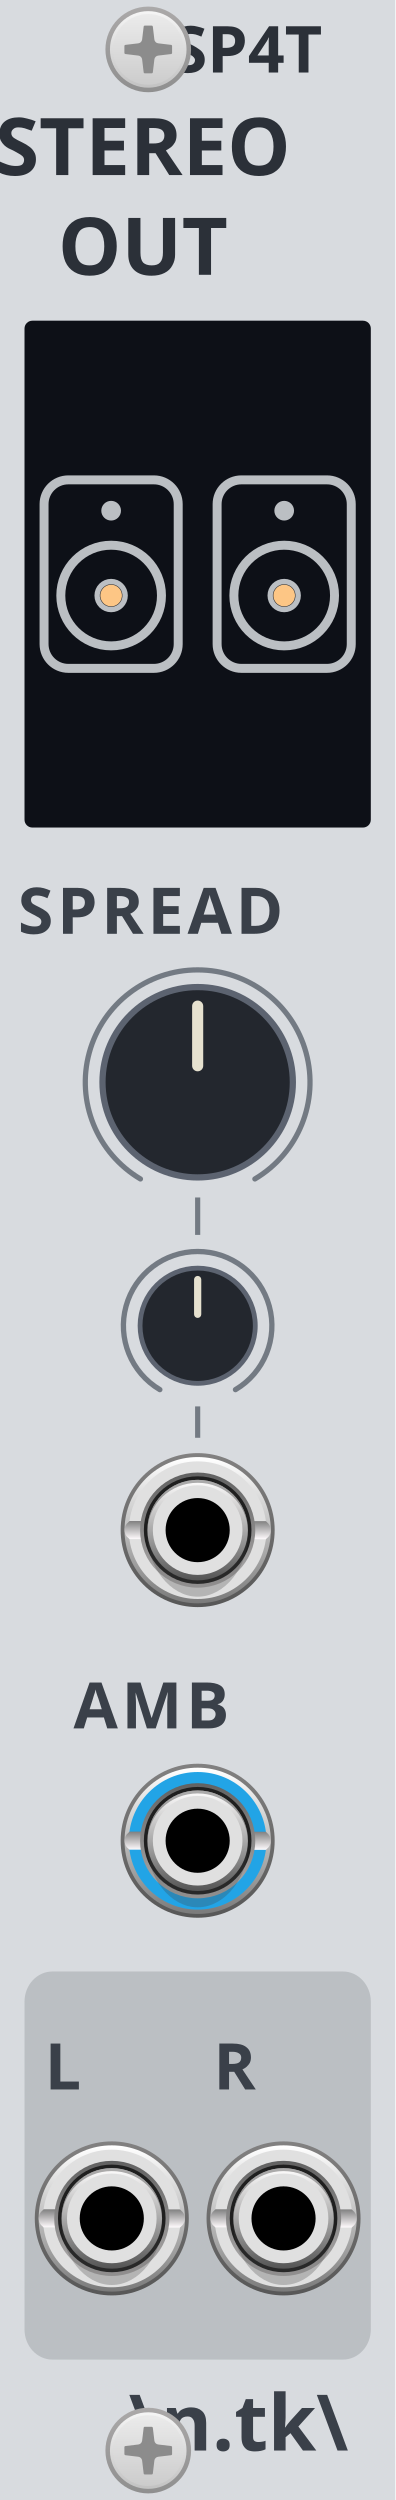
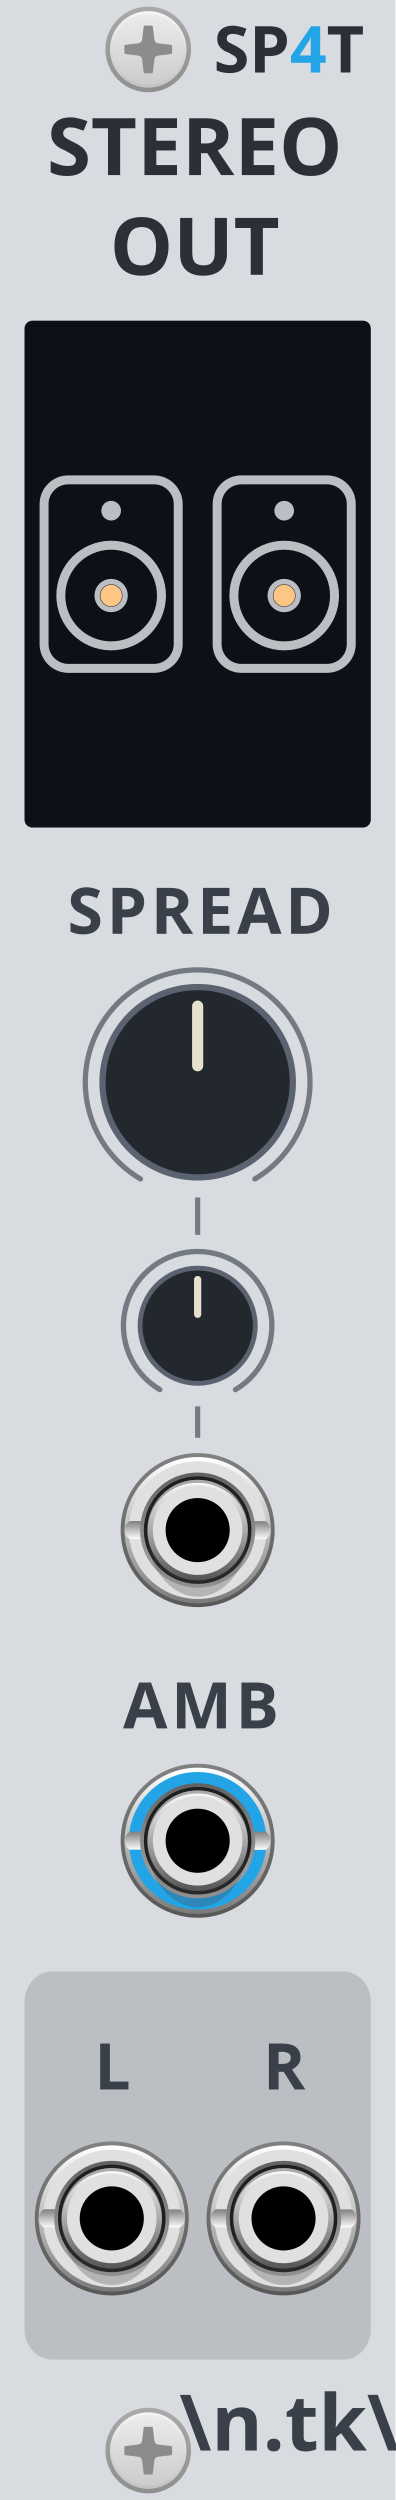
- <svg xmlns="http://www.w3.org/2000/svg" xmlns:xlink="http://www.w3.org/1999/xlink" version="1.1" width="20.32mm" height="128.5mm" viewBox="0 0 20.32 128.5" id="svg8" xml:space="preserve">
+ <svg xmlns="http://www.w3.org/2000/svg" xmlns:xlink="http://www.w3.org/1999/xlink" version="1.1" width="20.32mm" height="128.5mm" viewBox="0 0 20.32 128.5" id="svg8">
  <defs id="component-defs">
    <linearGradient id="screw-g1" gradientUnits="userSpaceOnUse" x1="219.999" y1="6477.4" x2="232.999" y2="6477.4" gradientTransform="matrix(0,1,1,0,-6469.9,-219)">
      <stop offset="0" stop-color="#ABA9A9" id="stop1" />
      <stop offset="1" stop-color="#8F8F8F" id="stop2" />
    </linearGradient>
    <linearGradient id="screw-g2" gradientUnits="userSpaceOnUse" x1="220.687" y1="6477.4" x2="232.311" y2="6477.4" gradientTransform="matrix(0,1,1,0,-6469.9,-219)">
      <stop offset="0.006" stop-color="#F5F5F5" id="stop3" />
      <stop offset="1" stop-color="#C2C2C2" id="stop4" />
    </linearGradient>
    <linearGradient id="screw-g3" gradientUnits="userSpaceOnUse" x1="221.134" y1="6477.4" x2="231.864" y2="6477.4" gradientTransform="matrix(0,1,1,0,-6469.9,-219)">
      <stop offset="0.006" stop-color="#EBEBEB" id="stop5" />
      <stop offset="1" stop-color="#CCCCCC" id="stop6" />
    </linearGradient>
    <symbol id="ScrewSilver" viewBox="0 0 15 14.999">
      <circle fill="url(#screw-g1)" cx="7.5" cy="7.499" r="6.5" id="circle6" />
      <circle fill="url(#screw-g2)" cx="7.5" cy="7.499" r="5.812" id="circle7" />
      <circle fill="url(#screw-g3)" cx="7.5" cy="7.499" r="5.365" id="circle8" />
      <path fill="#8c8c8c" d="M 10.969,6.81 9.005,6.575 C 8.704,6.539 8.466,6.301 8.43,5.999 L 8.196,4.037 C 8.186,3.952 8.113,3.887 8.027,3.887 H 6.973 c -0.086,0 -0.159,0.064 -0.169,0.15 L 6.569,6.001 C 6.533,6.302 6.295,6.54 5.994,6.576 L 4.031,6.81 C 3.946,6.82 3.881,6.893 3.881,6.979 v 1.054 c 0,0.086 0.064,0.159 0.15,0.169 l 1.963,0.235 C 6.296,8.473 6.533,8.71 6.569,9.012 l 0.235,1.963 c 0.01,0.086 0.083,0.15 0.169,0.15 h 1.054 c 0.086,0 0.159,-0.064 0.169,-0.15 L 8.431,9.012 C 8.467,8.71 8.705,8.473 9.006,8.437 l 1.962,-0.235 c 0.086,-0.01 0.15,-0.083 0.15,-0.169 V 6.979 c 10e-6,-0.086 -0.064,-0.159 -0.15,-0.169 z" id="path8" />
    </symbol>
    <linearGradient id="jack-g16" gradientUnits="userSpaceOnUse" x1="-602.159" y1="1785.691" x2="-578.784" y2="1785.691" gradientTransform="matrix(0,1,1,0,-1773.841,602.399)">
      <stop offset="0" stop-color="#828181" id="stop8" />
      <stop offset="1" stop-color="#575757" id="stop9" />
    </linearGradient>
    <linearGradient id="jack-g17" gradientUnits="userSpaceOnUse" x1="1062.069" y1="-4091.69" x2="1084.274" y2="-4091.69" gradientTransform="rotate(90,-1509.304,-2570.536)">
      <stop offset="0.006" stop-color="#FFFFFF" id="stop10" />
      <stop offset="1" stop-color="#7A7A7A" id="stop11" />
    </linearGradient>
    <linearGradient id="jack-g18" gradientUnits="userSpaceOnUse" x1="58.862" y1="-54.641" x2="58.862" y2="-51.868" gradientTransform="matrix(1,0,0,-1,-47.00625,-41.32658)">
      <stop offset="0" stop-color="#FFFBFD" id="stop12" />
      <stop offset="1" stop-color="#808080" id="stop13" />
    </linearGradient>
    <linearGradient id="jack-g19" gradientUnits="userSpaceOnUse" x1="-1240.793" y1="-381.897" x2="-1223.316" y2="-381.897" gradientTransform="matrix(0,-1,-1,0,-370.0472,-1220.126)">
      <stop offset="0" stop-color="#B0AEAE" id="stop14" />
      <stop offset="1" stop-color="#616161" id="stop15" />
    </linearGradient>
    <linearGradient id="jack-g20" gradientUnits="userSpaceOnUse" x1="-1884.864" y1="21.483" x2="-1884.864" y2="6.22" gradientTransform="rotate(180,-936.5067,12.88983)">
      <stop offset="0" stop-color="#FFFEFE" id="stop16" />
      <stop offset="1" stop-color="#545454" id="stop17" />
    </linearGradient>
    <linearGradient xlink:href="#jack-g16" id="linearGradient17" gradientUnits="userSpaceOnUse" gradientTransform="matrix(0,1,1,0,-1773.841,602.399)" x1="-602.159" y1="1785.691" x2="-578.784" y2="1785.691" />
    <linearGradient xlink:href="#jack-g17" id="linearGradient18" gradientUnits="userSpaceOnUse" gradientTransform="rotate(90,-1509.304,-2570.536)" x1="1062.069" y1="-4091.69" x2="1084.274" y2="-4091.69" />
    <linearGradient xlink:href="#jack-g18" id="linearGradient19" gradientUnits="userSpaceOnUse" gradientTransform="matrix(1,0,0,-1,-47.00625,-41.32658)" x1="58.862" y1="-54.641" x2="58.862" y2="-51.868" />
    <linearGradient xlink:href="#jack-g19" id="linearGradient20" gradientUnits="userSpaceOnUse" gradientTransform="matrix(0,-1,-1,0,-370.0472,-1220.126)" x1="-1240.793" y1="-381.897" x2="-1223.316" y2="-381.897" />
    <linearGradient xlink:href="#jack-g20" id="linearGradient21" gradientUnits="userSpaceOnUse" gradientTransform="rotate(180,-936.5067,12.88983)" x1="-1884.864" y1="21.483" x2="-1884.864" y2="6.22" />
-     <linearGradient xlink:href="#jack-g16" id="linearGradient34" gradientUnits="userSpaceOnUse" gradientTransform="matrix(0,1,1,0,-1773.841,602.399)" x1="-602.159" y1="1785.691" x2="-578.784" y2="1785.691" />
-     <linearGradient xlink:href="#jack-g17" id="linearGradient35" gradientUnits="userSpaceOnUse" gradientTransform="rotate(90,-1509.304,-2570.536)" x1="1062.069" y1="-4091.69" x2="1084.274" y2="-4091.69" />
-     <linearGradient xlink:href="#jack-g18" id="linearGradient36" gradientUnits="userSpaceOnUse" gradientTransform="matrix(1,0,0,-1,-47.00625,-41.32658)" x1="58.862" y1="-54.641" x2="58.862" y2="-51.868" />
-     <linearGradient xlink:href="#jack-g19" id="linearGradient37" gradientUnits="userSpaceOnUse" gradientTransform="matrix(0,-1,-1,0,-370.0472,-1220.126)" x1="-1240.793" y1="-381.897" x2="-1223.316" y2="-381.897" />
-     <linearGradient xlink:href="#jack-g20" id="linearGradient38" gradientUnits="userSpaceOnUse" gradientTransform="rotate(180,-936.5067,12.88983)" x1="-1884.864" y1="21.483" x2="-1884.864" y2="6.22" />
-     <linearGradient id="jack-g16-2" gradientUnits="userSpaceOnUse" x1="-602.159" y1="1785.691" x2="-578.784" y2="1785.691" gradientTransform="matrix(0,1,1,0,-1773.841,602.399)">
-       <stop offset="0" stop-color="#828181" id="stop8-7" />
-       <stop offset="1" stop-color="#575757" id="stop9-3" />
-     </linearGradient>
-     <linearGradient id="jack-g17-7" gradientUnits="userSpaceOnUse" x1="1062.069" y1="-4091.69" x2="1084.274" y2="-4091.69" gradientTransform="rotate(90,-1509.304,-2570.536)">
-       <stop offset="0.006" stop-color="#FFFFFF" id="stop10-9" />
-       <stop offset="1" stop-color="#7A7A7A" id="stop11-0" />
-     </linearGradient>
-     <linearGradient id="jack-g20-7" gradientUnits="userSpaceOnUse" x1="-1884.864" y1="21.483" x2="-1884.864" y2="6.22" gradientTransform="rotate(180,-936.5067,12.88983)">
-       <stop offset="0" stop-color="#FFFEFE" id="stop16-0" />
-       <stop offset="1" stop-color="#545454" id="stop17-3" />
-     </linearGradient>
    <linearGradient xlink:href="#jack-g16" id="linearGradient82" gradientUnits="userSpaceOnUse" gradientTransform="matrix(0,1,1,0,-1773.841,602.399)" x1="-602.159" y1="1785.691" x2="-578.784" y2="1785.691" />
    <linearGradient xlink:href="#jack-g17" id="linearGradient83" gradientUnits="userSpaceOnUse" gradientTransform="rotate(90,-1509.304,-2570.536)" x1="1062.069" y1="-4091.69" x2="1084.274" y2="-4091.69" />
    <linearGradient xlink:href="#jack-g18" id="linearGradient84" gradientUnits="userSpaceOnUse" gradientTransform="matrix(1,0,0,-1,-47.00625,-41.32658)" x1="58.862" y1="-54.641" x2="58.862" y2="-51.868" />
    <linearGradient xlink:href="#jack-g19" id="linearGradient85" gradientUnits="userSpaceOnUse" gradientTransform="matrix(0,-1,-1,0,-370.0472,-1220.126)" x1="-1240.793" y1="-381.897" x2="-1223.316" y2="-381.897" />
    <linearGradient xlink:href="#jack-g20" id="linearGradient86" gradientUnits="userSpaceOnUse" gradientTransform="rotate(180,-936.5067,12.88983)" x1="-1884.864" y1="21.483" x2="-1884.864" y2="6.22" />
-     <linearGradient xlink:href="#jack-g16" id="linearGradient7" gradientUnits="userSpaceOnUse" gradientTransform="matrix(0,1,1,0,-1773.841,602.399)" x1="-602.159" y1="1785.691" x2="-578.784" y2="1785.691" />
-     <linearGradient xlink:href="#jack-g17" id="linearGradient8" gradientUnits="userSpaceOnUse" gradientTransform="rotate(90,-1509.304,-2570.536)" x1="1062.069" y1="-4091.69" x2="1084.274" y2="-4091.69" />
-     <linearGradient xlink:href="#jack-g18" id="linearGradient9" gradientUnits="userSpaceOnUse" gradientTransform="matrix(1,0,0,-1,-47.00625,-41.32658)" x1="58.862" y1="-54.641" x2="58.862" y2="-51.868" />
-     <linearGradient xlink:href="#jack-g19" id="linearGradient10" gradientUnits="userSpaceOnUse" gradientTransform="matrix(0,-1,-1,0,-370.0472,-1220.126)" x1="-1240.793" y1="-381.897" x2="-1223.316" y2="-381.897" />
-     <linearGradient xlink:href="#jack-g20" id="linearGradient11" gradientUnits="userSpaceOnUse" gradientTransform="rotate(180,-936.5067,12.88983)" x1="-1884.864" y1="21.483" x2="-1884.864" y2="6.22" />
+     <symbol id="PJ301M" viewBox="0 0 23.7 23.7">
+       <path d="m 11.85,23.615 c -6.445,0 -11.688,-5.243 -11.688,-11.687 0,-6.445 5.243,-11.688 11.688,-11.688 6.445,0 11.687,5.243 11.687,11.688 0,6.444 -5.243,11.687 -11.687,11.687 z" id="path9" style="fill:url(#linearGradient17)" />
+       <circle cx="11.85" cy="11.94" r="11.102" id="circle9" style="fill:url(#linearGradient18)" />
+       <circle fill="#e0e0e0" cx="11.85" cy="11.94" r="10.444" id="circle10" />
+       <path d="M 1.521,10.542 1.092,10.958 C 0.652,11.537 0.655,12.339 1.099,12.915 l 0.398,0.369 20.7,0.03 0.402,-0.384 c 0.46,-0.573 0.463,-1.387 0.008,-1.964 L 22.198,10.565 Z" id="path10" style="fill:url(#linearGradient19)" />
+       <circle cx="11.85" cy="11.928" r="8.738" id="circle11" style="fill:url(#linearGradient20)" />
+       <circle fill="#1f1f1f" cx="11.85" cy="11.928" r="8.167" id="circle12" />
+       <path opacity="0.28" fill="#404040" d="m 11.85,4.297 c 4.213,0 7.629,3.782 7.629,8.448 0,4.666 -3.415,9.288 -7.629,9.288 -4.213,0 -7.629,-4.622 -7.629,-9.288 0,-4.666 3.415,-8.448 7.629,-8.448 z" id="path12" />
+       <circle cx="11.85" cy="11.928" r="7.631" id="circle13" style="fill:url(#linearGradient21)" />
+       <circle fill="#e0e0e0" cx="11.85" cy="11.928" r="6.8" id="circle14" />
+       <g opacity="0.43" id="g16">
+         <path fill="#404040" d="m 11.85,4.746 c 4.175,0 7.561,3.257 7.623,7.296 0.001,-0.038 0.006,-0.075 0.006,-0.114 0,-4.215 -3.415,-7.631 -7.629,-7.631 -4.213,0 -7.629,3.417 -7.629,7.631 0,0.038 0.005,0.076 0.006,0.114 0.062,-4.039 3.448,-7.296 7.623,-7.296 z" id="path14" />
+         <path opacity="0.28" fill="#404040" d="m 4.227,12.042 c -0.001,0.037 -0.006,0.073 -0.006,0.111 0,4.091 3.415,7.407 7.629,7.407 -4.175,-0 -7.561,-3.356 -7.623,-7.517 z" id="path15" />
+         <path opacity="0.28" fill="#404040" d="m 11.85,19.559 c 4.213,0 7.629,-3.316 7.629,-7.407 0,-0.037 -0.005,-0.073 -0.006,-0.111 -0.062,4.162 -3.448,7.517 -7.623,7.517 z" id="path16" />
+       </g>
+       <circle fill="#000000" cx="11.85" cy="11.928" r="4.867" id="circle16" />
+     </symbol>
+     <symbol id="SP4TAmbiPort" viewBox="0 0 23.7 23.7">
+       <path d="m 11.85,23.615 c -6.445,0 -11.688,-5.243 -11.688,-11.687 0,-6.445 5.243,-11.688 11.688,-11.688 6.445,0 11.687,5.243 11.687,11.688 0,6.444 -5.243,11.687 -11.687,11.687 z" id="path74" style="fill:url(#linearGradient82)" />
+       <circle cx="11.85" cy="11.94" r="11.102" id="circle74" style="fill:url(#linearGradient83)" />
+       <circle fill="#22a4e6" cx="11.85" cy="11.94" r="10.444" id="circle75" />
+       <path d="M 1.521,10.542 1.092,10.958 C 0.652,11.537 0.655,12.339 1.099,12.915 l 0.398,0.369 20.7,0.03 0.402,-0.384 c 0.46,-0.573 0.463,-1.387 0.008,-1.964 L 22.198,10.565 Z" id="path75" style="fill:url(#linearGradient84)" />
+       <circle cx="11.85" cy="11.928" r="8.738" id="circle76" style="fill:url(#linearGradient85)" />
+       <circle fill="#1f1f1f" cx="11.85" cy="11.928" r="8.167" id="circle77" />
+       <path opacity="0.28" fill="#404040" d="m 11.85,4.297 c 4.213,0 7.629,3.782 7.629,8.448 0,4.666 -3.415,9.288 -7.629,9.288 -4.213,0 -7.629,-4.622 -7.629,-9.288 0,-4.666 3.415,-8.448 7.629,-8.448 z" id="path77" />
+       <circle cx="11.85" cy="11.928" r="7.631" id="circle78" style="fill:url(#linearGradient86)" />
+       <circle fill="#e0e0e0" cx="11.85" cy="11.928" r="6.8" id="circle79" />
+       <g opacity="0.43" id="g81">
+         <path fill="#404040" d="m 11.85,4.746 c 4.175,0 7.561,3.257 7.623,7.296 0.001,-0.038 0.006,-0.075 0.006,-0.114 0,-4.215 -3.415,-7.631 -7.629,-7.631 -4.213,0 -7.629,3.417 -7.629,7.631 0,0.038 0.005,0.076 0.006,0.114 0.062,-4.039 3.448,-7.296 7.623,-7.296 z" id="path79" />
+         <path opacity="0.28" fill="#404040" d="m 4.227,12.042 c -0.001,0.037 -0.006,0.073 -0.006,0.111 0,4.091 3.415,7.407 7.629,7.407 -4.175,-0 -7.561,-3.356 -7.623,-7.517 z" id="path80" />
+         <path opacity="0.28" fill="#404040" d="m 11.85,19.559 c 4.213,0 7.629,-3.316 7.629,-7.407 0,-0.037 -0.005,-0.073 -0.006,-0.111 -0.062,4.162 -3.448,7.517 -7.623,7.517 z" id="path81" />
+       </g>
+       <circle fill="#000000" cx="11.85" cy="11.928" r="4.867" id="circle81" />
+     </symbol>
+     <symbol id="SP4TRoundLargeKnob" viewBox="0 0 33.167 33.167">
+       <circle fill="#23272e" stroke="#5c6370" stroke-width="1.053" cx="16.584" cy="16.584" r="16.052" id="circle105" />
+       <rect fill="#e6e1cf" x="15.647" y="2.808" width="1.872" height="11.934" rx="0.936" id="rect105" />
+     </symbol>
+     <symbol id="SP4TRoundSmallKnob" viewBox="0 0 20 20">
+       <circle fill="#23272e" stroke="#5c6370" stroke-width="0.8" cx="10" cy="10" r="9.6" id="circle178" />
+       <rect fill="#e6e1cf" x="9.4" y="1.7" width="1.2" height="7" rx="0.6" id="rect178" />
+     </symbol>
  </defs>
-   <g id="panel" style="display:inline">
-     <rect id="background" x="0" y="0" width="20.32" height="128.5" fill="#d8dbdf" style="stroke-width:0.816" />
-     <rect style="display:inline;fill:#bbbfc3;fill-opacity:1;stroke:none;stroke-width:0.29;stroke-dasharray:none;stroke-opacity:1" id="rect138" width="17.8" height="19.948" x="1.26" y="101.335" rx="1.433" ry="1.552" />
-     <text id="title" x="10.016" y="9" font-family="'Rounded Mplus 1c', 'Arial Rounded MT Bold', sans-serif" font-size="4.1" font-weight="700" text-anchor="middle" fill="#2B3038" style="font-style:normal;font-variant:normal;font-weight:bold;font-stretch:normal;font-size:4.1px;font-family:'Rounded Mplus 1c', 'Arial Rounded MT Bold', sans-serif;-inkscape-font-specification:'Rounded Mplus 1c, Arial Rounded MT Bold, sans-serif, Bold';font-variant-ligatures:normal;font-variant-caps:normal;font-variant-numeric:normal;font-variant-east-asian:normal;text-anchor:middle;fill:#2b3038">
+   <g id="panel">
+     <rect id="background" x="0" y="0" width="20.32" height="128.5" fill="#d8dbdf" style="stroke-width:0.817" />
+     <rect style="fill:#bbbfc3;stroke:none" id="rect138" width="17.8" height="19.948" x="1.26" y="101.335" rx="1.433" ry="1.552" />
+     <text id="title" x="10.016" y="9" style="font-weight:bold;font-size:4.1px;font-family:'Rounded Mplus 1c', 'Arial Rounded MT Bold', sans-serif;text-anchor:middle;fill:#2b3038">
      <tspan id="tspan2" x="10.016" y="9">STEREO</tspan>
    </text>
-     <text id="brand" x="14.862" y="125.958" font-family="'Rounded Mplus 1c', 'Arial Rounded MT Bold', sans-serif" font-size="4px" font-weight="700" text-anchor="middle" fill="#3a4049" style="font-style:normal;font-variant:normal;font-weight:bold;font-stretch:normal;font-size:4px;font-family:'Rounded Mplus 1c', 'Arial Rounded MT Bold', sans-serif;-inkscape-font-specification:'Rounded Mplus 1c, Arial Rounded MT Bold, sans-serif, Bold';font-variant-ligatures:normal;font-variant-caps:normal;font-variant-numeric:normal;font-variant-east-asian:normal;text-anchor:middle;fill:#3a4049">
+     <text id="brand" x="14.862" y="125.958" style="font-weight:bold;font-size:4px;font-family:'Rounded Mplus 1c', 'Arial Rounded MT Bold', sans-serif;text-anchor:middle;fill:#3a4049">
      <tspan id="tspan156" x="14.862" y="125.958">\n.tk\</tspan>
    </text>
-     <text x="5.683" y="107.4" id="text43" style="font-style:normal;font-variant:normal;font-weight:600;font-stretch:normal;font-size:3.3px;font-family:'Barlow Condensed', 'Arial Narrow', sans-serif;-inkscape-font-specification:'Barlow Condensed, Arial Narrow, sans-serif, Semi-Bold';font-variant-ligatures:normal;font-variant-caps:normal;font-variant-numeric:normal;font-variant-east-asian:normal;letter-spacing:0.2;text-anchor:middle;display:inline;fill:#3a4049">
+     <text x="5.683" y="107.4" id="text43" style="font-weight:600;font-size:3.3px;font-family:'Barlow Condensed', 'Arial Narrow', sans-serif;letter-spacing:0.2;text-anchor:middle;fill:#3a4049">
      <tspan id="tspan157" x="5.783" y="107.4">L</tspan>
    </text>
-     <text x="10.227" y="88.84" id="text46" style="font-style:normal;font-variant:normal;font-weight:600;font-stretch:normal;font-size:3.3px;font-family:'Barlow Condensed', 'Arial Narrow', sans-serif;-inkscape-font-specification:'Barlow Condensed, Arial Narrow, sans-serif, Semi-Bold';font-variant-ligatures:normal;font-variant-caps:normal;font-variant-numeric:normal;font-variant-east-asian:normal;letter-spacing:0.2;text-anchor:middle;display:inline;fill:#3a4049;fill-opacity:1">
+     <text x="10.227" y="88.84" id="text46" style="font-weight:600;font-size:3.3px;font-family:'Barlow Condensed', 'Arial Narrow', sans-serif;letter-spacing:0.2;text-anchor:middle;fill:#3a4049">
      <tspan id="tspan85" x="10.327" y="88.84">AMB</tspan>
    </text>
-     <text id="text150" x="14.848" y="3.728" font-family="'Rounded Mplus 1c', 'Arial Rounded MT Bold', sans-serif" font-size="4.1" font-weight="700" text-anchor="middle" fill="#2B3038" style="font-style:normal;font-variant:normal;font-weight:bold;font-stretch:normal;font-size:3.321px;font-family:'Rounded Mplus 1c', 'Arial Rounded MT Bold', sans-serif;-inkscape-font-specification:'Rounded Mplus 1c, Arial Rounded MT Bold, sans-serif, Bold';font-variant-ligatures:normal;font-variant-caps:normal;font-variant-numeric:normal;font-variant-east-asian:normal;text-anchor:middle;fill:#2b3038;stroke-width:0.81">
-       <tspan id="tspan153" x="14.848" y="3.728" style="stroke-width:0.81">SP4T</tspan>
+     <text id="text150" x="14.848" y="3.728" style="font-weight:bold;font-size:3.321px;font-family:'Rounded Mplus 1c', 'Arial Rounded MT Bold', sans-serif;text-anchor:middle;fill:#2b3038;stroke-width:0.81">
+       <tspan id="tspan153" x="14.848" y="3.728" style="stroke-width:0.81">SP<tspan fill="#22a4e6" id="title-accent">4</tspan>T</tspan>
    </text>
-     <text x="14.511" y="107.4" id="text158" style="font-style:normal;font-variant:normal;font-weight:600;font-stretch:normal;font-size:3.3px;font-family:'Barlow Condensed', 'Arial Narrow', sans-serif;-inkscape-font-specification:'Barlow Condensed, Arial Narrow, sans-serif, Semi-Bold';font-variant-ligatures:normal;font-variant-caps:normal;font-variant-numeric:normal;font-variant-east-asian:normal;letter-spacing:0.2;text-anchor:middle;display:inline;fill:#3a4049">
+     <text x="14.511" y="107.4" id="text158" style="font-weight:600;font-size:3.3px;font-family:'Barlow Condensed', 'Arial Narrow', sans-serif;letter-spacing:0.2;text-anchor:middle;fill:#3a4049">
      <tspan id="tspan158" x="14.611" y="107.4">R</tspan>
    </text>
-     <text id="text160" x="10.016" y="14.125" font-family="'Rounded Mplus 1c', 'Arial Rounded MT Bold', sans-serif" font-size="4.1" font-weight="700" text-anchor="middle" fill="#2B3038" style="font-style:normal;font-variant:normal;font-weight:bold;font-stretch:normal;font-size:4.1px;font-family:'Rounded Mplus 1c', 'Arial Rounded MT Bold', sans-serif;-inkscape-font-specification:'Rounded Mplus 1c, Arial Rounded MT Bold, sans-serif, Bold';font-variant-ligatures:normal;font-variant-caps:normal;font-variant-numeric:normal;font-variant-east-asian:normal;text-anchor:middle;fill:#2b3038">
+     <text id="text160" x="10.016" y="14.125" style="font-weight:bold;font-size:4.1px;font-family:'Rounded Mplus 1c', 'Arial Rounded MT Bold', sans-serif;text-anchor:middle;fill:#2b3038">
      <tspan id="tspan160" x="10.016" y="14.125">OUT</tspan>
    </text>
-     <rect id="screen" x="1.26" y="16.484" width="17.8" height="26.052" rx="0.403" fill="#0d1017" style="display:inline;stroke-width:0.709" />
-     <g id="g2" transform="translate(-0.4394179,-2.892848)">
-       <circle style="opacity:1;fill:none;stroke:#bbbfc3;stroke-width:0.461;stroke-opacity:1" id="path1" cx="6.152" cy="33.504" r="2.587" />
-       <rect style="opacity:1;fill:none;fill-opacity:1;stroke:#bbbfc3;stroke-width:0.461;stroke-opacity:1" id="rect1" width="6.895" height="9.689" x="2.704" y="27.558" rx="1.248" ry="1.248" />
-       <circle style="opacity:1;fill:#bbbfc3;fill-opacity:1;stroke:#bbbfc3;stroke-width:0.461;stroke-opacity:1" id="path2" cx="6.152" cy="33.504" r="0.627" />
-       <ellipse style="opacity:1;fill:#bbbfc3;fill-opacity:1;stroke:#bbbfc3;stroke-width:0.272;stroke-opacity:1" id="circle2" cx="6.152" cy="29.143" rx="0.37" ry="0.37" />
+     <rect id="screen" x="1.26" y="16.484" width="17.8" height="26.052" rx="0.403" fill="#0d1017" style="stroke-width:0.709" />
+     <g id="g2" transform="translate(-0.439,-2.893)">
+       <circle style="fill:none;stroke:#bbbfc3;stroke-width:0.461" id="path1" cx="6.152" cy="33.504" r="2.587" />
+       <rect style="fill:none;stroke:#bbbfc3;stroke-width:0.461" id="rect1" width="6.895" height="9.689" x="2.704" y="27.558" rx="1.248" ry="1.248" />
+       <circle style="fill:#bbbfc3;stroke:#bbbfc3;stroke-width:0.461" id="path2" cx="6.152" cy="33.504" r="0.627" />
+       <ellipse style="fill:#bbbfc3;stroke:#bbbfc3;stroke-width:0.272" id="circle2" cx="6.152" cy="29.143" rx="0.37" ry="0.37" />
    </g>
-     <g id="g5" transform="translate(8.154075,-2.892848)">
-       <g id="g6" transform="translate(0.3015898)">
-         <circle style="opacity:1;fill:none;stroke:#bbbfc3;stroke-width:0.461;stroke-opacity:1" id="circle3" cx="6.152" cy="33.504" r="2.587" />
-         <rect style="opacity:1;fill:none;fill-opacity:1;stroke:#bbbfc3;stroke-width:0.461;stroke-opacity:1" id="rect4" width="6.895" height="9.689" x="2.704" y="27.558" rx="1.248" ry="1.248" />
-         <circle style="opacity:1;fill:#bbbfc3;fill-opacity:1;stroke:#bbbfc3;stroke-width:0.461;stroke-opacity:1" id="circle5" cx="6.152" cy="33.504" r="0.627" />
-         <ellipse style="opacity:1;fill:#bbbfc3;fill-opacity:1;stroke:#bbbfc3;stroke-width:0.272;stroke-opacity:1" id="ellipse5" cx="6.152" cy="29.143" rx="0.37" ry="0.37" />
+     <g id="g5" transform="translate(8.154,-2.893)">
+       <g id="g6" transform="translate(0.302)">
+         <circle style="fill:none;stroke:#bbbfc3;stroke-width:0.461" id="circle3" cx="6.152" cy="33.504" r="2.587" />
+         <rect style="fill:none;stroke:#bbbfc3;stroke-width:0.461" id="rect4" width="6.895" height="9.689" x="2.704" y="27.558" rx="1.248" ry="1.248" />
+         <circle style="fill:#bbbfc3;stroke:#bbbfc3;stroke-width:0.461" id="circle5" cx="6.152" cy="33.504" r="0.627" />
+         <ellipse style="fill:#bbbfc3;stroke:#bbbfc3;stroke-width:0.272" id="ellipse5" cx="6.152" cy="29.143" rx="0.37" ry="0.37" />
      </g>
    </g>
-     <text x="10.188" y="47.995" id="text46-8" style="font-style:normal;font-variant:normal;font-weight:600;font-stretch:normal;font-size:3.3px;font-family:'Barlow Condensed', 'Arial Narrow', sans-serif;-inkscape-font-specification:'Barlow Condensed, Arial Narrow, sans-serif, Semi-Bold';font-variant-ligatures:normal;font-variant-caps:normal;font-variant-numeric:normal;font-variant-east-asian:normal;letter-spacing:0.2;text-anchor:middle;display:inline;fill:#3a4049;fill-opacity:1">
+     <text x="10.188" y="47.995" id="text46-8" style="font-weight:600;font-size:3.3px;font-family:'Barlow Condensed', 'Arial Narrow', sans-serif;letter-spacing:0.2;text-anchor:middle;fill:#3a4049">
      <tspan id="tspan11" x="10.288" y="47.995">SPREAD</tspan>
    </text>
-     <path d="m 8.216,71.427 a 3.816,3.816 0 1 1 3.887,0" id="path36" style="display:inline;fill:none;stroke:#737a83;stroke-width:0.273;stroke-linecap:round" />
-     <path style="display:inline;fill:none;stroke:#737a83;stroke-width:0.265px;stroke-linecap:butt;stroke-linejoin:miter;stroke-opacity:1" d="m 10.16,61.55 v 1.924" id="path178" />
-     <g id="g58-4" transform="matrix(0.9,0,0,0.9,-26.0497,15.47147)" style="display:inline">
+     <path d="m 8.216,71.427 a 3.816,3.816 0 1 1 3.887,0" id="path36" style="fill:none;stroke:#737a83;stroke-width:0.273;stroke-linecap:round" />
+     <path style="fill:none;stroke:#737a83;stroke-width:0.265px;stroke-linecap:butt;stroke-linejoin:miter" d="m 10.16,61.55 v 1.924" id="path178" />
+     <g id="g58-4" transform="matrix(0.9,0,0,0.9,-26.0497,15.4715)">
      <path d="m 36.965,50.141 a 6.417,6.417 0 1 1 6.535,0" id="path58" style="fill:none;stroke:#737a83;stroke-width:0.3;stroke-linecap:round" />
    </g>
  </g>
-   <g id="layer1" style="display:inline">
-     <path fill="#22a4e6" stroke="#1673a3" d="m 5.764,31.178 h -0.103 l -0.112,-0.021 -0.1,-0.04 -0.1,-0.067 -0.075,-0.075 -0.067,-0.1 -0.041,-0.1 -0.021,-0.112 v -0.103 l 0.021,-0.112 0.041,-0.1 0.067,-0.1 0.075,-0.075 0.1,-0.067 0.1,-0.041 0.112,-0.021 h 0.103 l 0.112,0.021 0.1,0.041 0.1,0.067 0.075,0.075 0.067,0.1 0.04,0.1 0.021,0.112 v 0.103 l -0.021,0.112 -0.04,0.1 -0.067,0.1 -0.075,0.075 -0.1,0.067 -0.1,0.04 z" id="path138" style="display:inline;fill:#fdc685;fill-opacity:1;fill-rule:evenodd;stroke:#23272e;stroke-width:0.027;stroke-linejoin:round;stroke-opacity:1" />
-     <path fill="#22a4e6" stroke="#1673a3" d="m 14.659,31.178 h -0.103 l -0.112,-0.021 -0.1,-0.04 -0.1,-0.067 -0.075,-0.075 -0.067,-0.1 -0.041,-0.1 -0.021,-0.112 v -0.103 l 0.021,-0.112 0.041,-0.1 0.067,-0.1 0.075,-0.075 0.1,-0.067 0.1,-0.041 0.112,-0.021 h 0.103 l 0.112,0.021 0.1,0.041 0.1,0.067 0.075,0.075 0.067,0.1 0.04,0.1 0.021,0.112 v 0.103 l -0.021,0.112 -0.04,0.1 -0.067,0.1 -0.075,0.075 -0.1,0.067 -0.1,0.04 z" id="path7" style="display:inline;fill:#fdc685;fill-opacity:1;fill-rule:evenodd;stroke:#23272e;stroke-width:0.027;stroke-linejoin:round;stroke-opacity:1" />
+   <g id="layer1">
+     <path d="m 5.764,31.178 h -0.102 l -0.112,-0.021 -0.1,-0.041 -0.1,-0.067 -0.075,-0.075 -0.067,-0.1 -0.041,-0.1 -0.021,-0.112 v -0.102 l 0.021,-0.112 0.041,-0.1 0.067,-0.1 0.075,-0.075 0.1,-0.067 0.1,-0.041 0.112,-0.021 h 0.102 l 0.112,0.021 0.1,0.041 0.1,0.067 0.075,0.075 0.067,0.1 0.041,0.1 0.021,0.112 v 0.102 l -0.021,0.112 -0.041,0.1 -0.067,0.1 -0.075,0.075 -0.1,0.067 -0.1,0.041 z" id="path138" style="fill:#fdc685;fill-rule:evenodd;stroke:#23272e;stroke-width:0.027;stroke-linejoin:round" />
+     <path d="m 14.659,31.178 h -0.102 l -0.112,-0.021 -0.1,-0.041 -0.1,-0.067 -0.075,-0.075 -0.067,-0.1 -0.041,-0.1 -0.021,-0.112 v -0.102 l 0.021,-0.112 0.041,-0.1 0.067,-0.1 0.075,-0.075 0.1,-0.067 0.1,-0.041 0.112,-0.021 h 0.102 l 0.112,0.021 0.1,0.041 0.1,0.067 0.075,0.075 0.067,0.1 0.041,0.1 0.021,0.112 v 0.102 l -0.021,0.112 -0.041,0.1 -0.067,0.1 -0.075,0.075 -0.1,0.067 -0.1,0.041 z" id="path7" style="fill:#fdc685;fill-rule:evenodd;stroke:#23272e;stroke-width:0.027;stroke-linejoin:round" />
  </g>
-   <g id="components" style="display:inline">
+   <g id="components">
    <use id="screw-top-left" xlink:href="#ScrewSilver" x="5.08" y="0" width="5.08" height="5.08" />
    <use id="screw-bottom-left" xlink:href="#ScrewSilver" x="5.08" y="123.42" width="5.08" height="5.08" />
-     <g id="ambi-output" transform="matrix(0.3386667,0,0,0.3386667,10.56107,109.9868)">
-       <path fill="url(#jack-g16)" d="m 11.85,23.615 c -6.445,0 -11.688,-5.243 -11.688,-11.687 0,-6.445 5.243,-11.688 11.688,-11.688 6.445,0 11.687,5.243 11.687,11.688 0,6.444 -5.243,11.687 -11.687,11.687 z" id="path9" style="fill:url(#linearGradient17)" />
-       <circle fill="url(#jack-g17)" cx="11.85" cy="11.94" r="11.102" id="circle9" style="fill:url(#linearGradient18)" />
-       <circle fill="#e0e0e0" cx="11.85" cy="11.94" r="10.443" id="circle10" />
-       <path fill="url(#jack-g18)" d="M 1.521,10.542 1.092,10.958 C 0.652,11.537 0.655,12.339 1.099,12.915 l 0.398,0.369 20.7,0.03 0.402,-0.384 c 0.46,-0.573 0.463,-1.387 0.008,-1.964 L 22.198,10.565 Z" id="path10" style="fill:url(#linearGradient19)" />
-       <circle fill="url(#jack-g19)" cx="11.85" cy="11.928" r="8.738" id="circle11" style="fill:url(#linearGradient20)" />
-       <circle fill="#1f1f1f" cx="11.85" cy="11.928" r="8.167" id="circle12" />
-       <path opacity="0.28" fill="#404040" d="m 11.85,4.297 c 4.213,0 7.629,3.782 7.629,8.448 0,4.666 -3.415,9.288 -7.629,9.288 -4.213,0 -7.629,-4.622 -7.629,-9.288 0,-4.666 3.415,-8.448 7.629,-8.448 z" id="path12" />
-       <circle fill="url(#jack-g20)" cx="11.85" cy="11.928" r="7.631" id="circle13" style="fill:url(#linearGradient21)" />
-       <circle fill="#e0e0e0" cx="11.85" cy="11.928" r="6.8" id="circle14" />
-       <g opacity="0.43" id="g16">
-         <path fill="#404040" d="m 11.85,4.746 c 4.175,0 7.561,3.257 7.623,7.296 5.5e-4,-0.038 0.006,-0.075 0.006,-0.114 0,-4.215 -3.415,-7.631 -7.629,-7.631 -4.213,0 -7.629,3.417 -7.629,7.631 0,0.038 0.005,0.076 0.006,0.114 0.062,-4.039 3.448,-7.296 7.623,-7.296 z" id="path14" />
-         <path opacity="0.28" fill="#404040" d="m 4.227,12.042 c -5.5e-4,0.037 -0.006,0.073 -0.006,0.111 0,4.091 3.415,7.407 7.629,7.407 -4.175,-10e-6 -7.561,-3.356 -7.623,-7.517 z" id="path15" />
-         <path opacity="0.28" fill="#404040" d="m 11.85,19.559 c 4.213,0 7.629,-3.316 7.629,-7.407 0,-0.037 -0.005,-0.073 -0.006,-0.111 -0.062,4.162 -3.448,7.517 -7.623,7.517 z" id="path16" />
-       </g>
-       <circle fill="#000000" cx="11.85" cy="11.928" r="4.867" id="circle16" />
+     <use id="right-output" xlink:href="#PJ301M" x="10.561" y="109.987" width="8.026" height="8.026" />
+     <use id="left-output" xlink:href="#PJ301M" x="1.732" y="109.987" width="8.026" height="8.026" />
+     <use id="ambi-input" xlink:href="#SP4TAmbiPort" x="6.147" y="90.575" width="8.026" height="8.026" />
+     <path style="fill:none;stroke:#737a83;stroke-width:0.265px;stroke-linecap:butt;stroke-linejoin:miter" d="m 10.16,72.289 v 1.613" id="path146" />
+     <use id="spread-param" xlink:href="#SP4TRoundLargeKnob" x="5.105" y="50.573" width="10.109" height="10.109" />
+     <g id="g51" transform="matrix(0.9107457,0,0,0.9107457,-10.6469,1.5061)">
+       <use id="spread-cv-param" xlink:href="#SP4TRoundSmallKnob" x="19.459" y="69.78" width="6.773" height="6.773" />
    </g>
-     <g id="left-input" transform="matrix(0.3386667,0,0,0.3386667,1.732527,109.9868)">
-       <path fill="url(#jack-g16)" d="m 11.85,23.615 c -6.445,0 -11.688,-5.243 -11.688,-11.687 0,-6.445 5.243,-11.688 11.688,-11.688 6.445,0 11.687,5.243 11.687,11.688 0,6.444 -5.243,11.687 -11.687,11.687 z" id="path21" style="fill:url(#linearGradient34)" />
-       <circle fill="url(#jack-g17)" cx="11.85" cy="11.94" r="11.102" id="circle25" style="fill:url(#linearGradient35)" />
-       <circle fill="#e0e0e0" cx="11.85" cy="11.94" r="10.443" id="circle27" />
-       <path fill="url(#jack-g18)" d="M 1.521,10.542 1.092,10.958 C 0.652,11.537 0.655,12.339 1.099,12.915 l 0.398,0.369 20.7,0.03 0.402,-0.384 c 0.46,-0.573 0.463,-1.387 0.008,-1.964 L 22.198,10.565 Z" id="path27" style="fill:url(#linearGradient36)" />
-       <circle fill="url(#jack-g19)" cx="11.85" cy="11.928" r="8.738" id="circle28" style="fill:url(#linearGradient37)" />
-       <circle fill="#1f1f1f" cx="11.85" cy="11.928" r="8.167" id="circle29" />
-       <path opacity="0.28" fill="#404040" d="m 11.85,4.297 c 4.213,0 7.629,3.782 7.629,8.448 0,4.666 -3.415,9.288 -7.629,9.288 -4.213,0 -7.629,-4.622 -7.629,-9.288 0,-4.666 3.415,-8.448 7.629,-8.448 z" id="path29" />
-       <circle fill="url(#jack-g20)" cx="11.85" cy="11.928" r="7.631" id="circle30" style="fill:url(#linearGradient38)" />
-       <circle fill="#e0e0e0" cx="11.85" cy="11.928" r="6.8" id="circle31" />
-       <g opacity="0.43" id="g33">
-         <path fill="#404040" d="m 11.85,4.746 c 4.175,0 7.561,3.257 7.623,7.296 5.5e-4,-0.038 0.006,-0.075 0.006,-0.114 0,-4.215 -3.415,-7.631 -7.629,-7.631 -4.213,0 -7.629,3.417 -7.629,7.631 0,0.038 0.005,0.076 0.006,0.114 0.062,-4.039 3.448,-7.296 7.623,-7.296 z" id="path31" />
-         <path opacity="0.28" fill="#404040" d="m 4.227,12.042 c -5.5e-4,0.037 -0.006,0.073 -0.006,0.111 0,4.091 3.415,7.407 7.629,7.407 -4.175,-10e-6 -7.561,-3.356 -7.623,-7.517 z" id="path32" />
-         <path opacity="0.28" fill="#404040" d="m 11.85,19.559 c 4.213,0 7.629,-3.316 7.629,-7.407 0,-0.037 -0.005,-0.073 -0.006,-0.111 -0.062,4.162 -3.448,7.517 -7.623,7.517 z" id="path33" />
-       </g>
-       <circle fill="#000000" cx="11.85" cy="11.928" r="4.867" id="circle33" />
-     </g>
-     <g id="use25" transform="matrix(0.3386666,0,0,0.3386666,6.146799,90.57451)" style="display:inline">
-       <path fill="url(#jack-g16)" d="m 11.85,23.615 c -6.445,0 -11.688,-5.243 -11.688,-11.687 0,-6.445 5.243,-11.688 11.688,-11.688 6.445,0 11.687,5.243 11.687,11.688 0,6.444 -5.243,11.687 -11.687,11.687 z" id="path74" style="fill:url(#linearGradient82)" />
-       <circle fill="url(#jack-g17)" cx="11.85" cy="11.94" r="11.102" id="circle74" style="fill:url(#linearGradient83)" />
-       <circle fill="#22a4e6" cx="11.85" cy="11.94" r="10.443" id="circle75" />
-       <path fill="url(#jack-g18)" d="M 1.521,10.542 1.092,10.958 C 0.652,11.537 0.655,12.339 1.099,12.915 l 0.398,0.369 20.7,0.03 0.402,-0.384 c 0.46,-0.573 0.463,-1.387 0.008,-1.964 L 22.198,10.565 Z" id="path75" style="fill:url(#linearGradient84)" />
-       <circle fill="url(#jack-g19)" cx="11.85" cy="11.928" r="8.738" id="circle76" style="fill:url(#linearGradient85)" />
-       <circle fill="#1f1f1f" cx="11.85" cy="11.928" r="8.167" id="circle77" />
-       <path opacity="0.28" fill="#404040" d="m 11.85,4.297 c 4.213,0 7.629,3.782 7.629,8.448 0,4.666 -3.415,9.288 -7.629,9.288 -4.213,0 -7.629,-4.622 -7.629,-9.288 0,-4.666 3.415,-8.448 7.629,-8.448 z" id="path77" />
-       <circle fill="url(#jack-g20)" cx="11.85" cy="11.928" r="7.631" id="circle78" style="fill:url(#linearGradient86)" />
-       <circle fill="#e0e0e0" cx="11.85" cy="11.928" r="6.8" id="circle79" />
-       <g opacity="0.43" id="g81">
-         <path fill="#404040" d="m 11.85,4.746 c 4.175,0 7.561,3.257 7.623,7.296 5.5e-4,-0.038 0.006,-0.075 0.006,-0.114 0,-4.215 -3.415,-7.631 -7.629,-7.631 -4.213,0 -7.629,3.417 -7.629,7.631 0,0.038 0.005,0.076 0.006,0.114 0.062,-4.039 3.448,-7.296 7.623,-7.296 z" id="path79" />
-         <path opacity="0.28" fill="#404040" d="m 4.227,12.042 c -5.5e-4,0.037 -0.006,0.073 -0.006,0.111 0,4.091 3.415,7.407 7.629,7.407 -4.175,-10e-6 -7.561,-3.356 -7.623,-7.517 z" id="path80" />
-         <path opacity="0.28" fill="#404040" d="m 11.85,19.559 c 4.213,0 7.629,-3.316 7.629,-7.407 0,-0.037 -0.005,-0.073 -0.006,-0.111 -0.062,4.162 -3.448,7.517 -7.623,7.517 z" id="path81" />
-       </g>
-       <circle fill="#000000" cx="11.85" cy="11.928" r="4.867" id="circle81" />
-     </g>
-     <path style="display:inline;fill:none;stroke:#737a83;stroke-width:0.265px;stroke-linecap:butt;stroke-linejoin:miter;stroke-opacity:1" d="m 10.16,72.289 v 1.613" id="path146" />
-     <g id="use58" transform="matrix(0.3048012,0,0,0.3048012,5.10533,50.57265)" style="display:inline">
-       <circle fill="#23272e" stroke="#5c6370" stroke-width="1.053" cx="16.584" cy="16.584" r="16.052" id="circle105" />
-       <rect fill="#e6e1cf" x="15.647" y="2.808" width="1.872" height="11.934" rx="0.936" id="rect105" />
-     </g>
-     <g id="g51" transform="matrix(0.9107457,0,0,0.9107457,-10.64685,1.506099)" style="display:inline">
-       <g id="elevation-cv-param" transform="matrix(0.338665,0,0,0.338665,19.4593,69.7803)">
-         <circle fill="#23272e" stroke="#5c6370" stroke-width="0.8" cx="10" cy="10" r="9.6" id="circle178" />
-         <rect fill="#e6e1cf" x="9.4" y="1.7" width="1.2" height="7" rx="0.6" id="rect178" />
-       </g>
-     </g>
-     <g id="spread-cv-input" transform="matrix(0.3386666,0,0,0.3386666,6.146798,74.60807)" style="display:inline">
-       <path fill="url(#jack-g16)" d="m 11.85,23.615 c -6.445,0 -11.688,-5.243 -11.688,-11.687 0,-6.445 5.243,-11.688 11.688,-11.688 6.445,0 11.687,5.243 11.687,11.688 0,6.444 -5.243,11.687 -11.687,11.687 z" id="path165" style="fill:url(#linearGradient7)" />
-       <circle fill="url(#jack-g17)" cx="11.85" cy="11.94" r="11.102" id="circle166" style="fill:url(#linearGradient8)" />
-       <circle fill="#e0e0e0" cx="11.85" cy="11.94" r="10.443" id="circle167" />
-       <path fill="url(#jack-g18)" d="M 1.521,10.542 1.092,10.958 C 0.652,11.537 0.655,12.339 1.099,12.915 l 0.398,0.369 20.7,0.03 0.402,-0.384 c 0.46,-0.573 0.463,-1.387 0.008,-1.964 L 22.198,10.565 Z" id="path167" style="fill:url(#linearGradient9)" />
-       <circle fill="url(#jack-g19)" cx="11.85" cy="11.928" r="8.738" id="circle168" style="fill:url(#linearGradient10)" />
-       <circle fill="#1f1f1f" cx="11.85" cy="11.928" r="8.167" id="circle169" />
-       <path opacity="0.28" fill="#404040" d="m 11.85,4.297 c 4.213,0 7.629,3.782 7.629,8.448 0,4.666 -3.415,9.288 -7.629,9.288 -4.213,0 -7.629,-4.622 -7.629,-9.288 0,-4.666 3.415,-8.448 7.629,-8.448 z" id="path169" />
-       <circle fill="url(#jack-g20)" cx="11.85" cy="11.928" r="7.631" id="circle170" style="fill:url(#linearGradient11)" />
-       <circle fill="#e0e0e0" cx="11.85" cy="11.928" r="6.8" id="circle171" />
-       <g opacity="0.43" id="g173">
-         <path fill="#404040" d="m 11.85,4.746 c 4.175,0 7.561,3.257 7.623,7.296 5.5e-4,-0.038 0.006,-0.075 0.006,-0.114 0,-4.215 -3.415,-7.631 -7.629,-7.631 -4.213,0 -7.629,3.417 -7.629,7.631 0,0.038 0.005,0.076 0.006,0.114 0.062,-4.039 3.448,-7.296 7.623,-7.296 z" id="path171" />
-         <path opacity="0.28" fill="#404040" d="m 4.227,12.042 c -5.5e-4,0.037 -0.006,0.073 -0.006,0.111 0,4.091 3.415,7.407 7.629,7.407 -4.175,-10e-6 -7.561,-3.356 -7.623,-7.517 z" id="path172" />
-         <path opacity="0.28" fill="#404040" d="m 11.85,19.559 c 4.213,0 7.629,-3.316 7.629,-7.407 0,-0.037 -0.005,-0.073 -0.006,-0.111 -0.062,4.162 -3.448,7.517 -7.623,7.517 z" id="path173" />
-       </g>
-       <circle fill="#000000" cx="11.85" cy="11.928" r="4.867" id="circle173" />
-     </g>
+     <use id="spread-cv-input" xlink:href="#PJ301M" x="6.147" y="74.608" width="8.026" height="8.026" />
  </g>
</svg>
